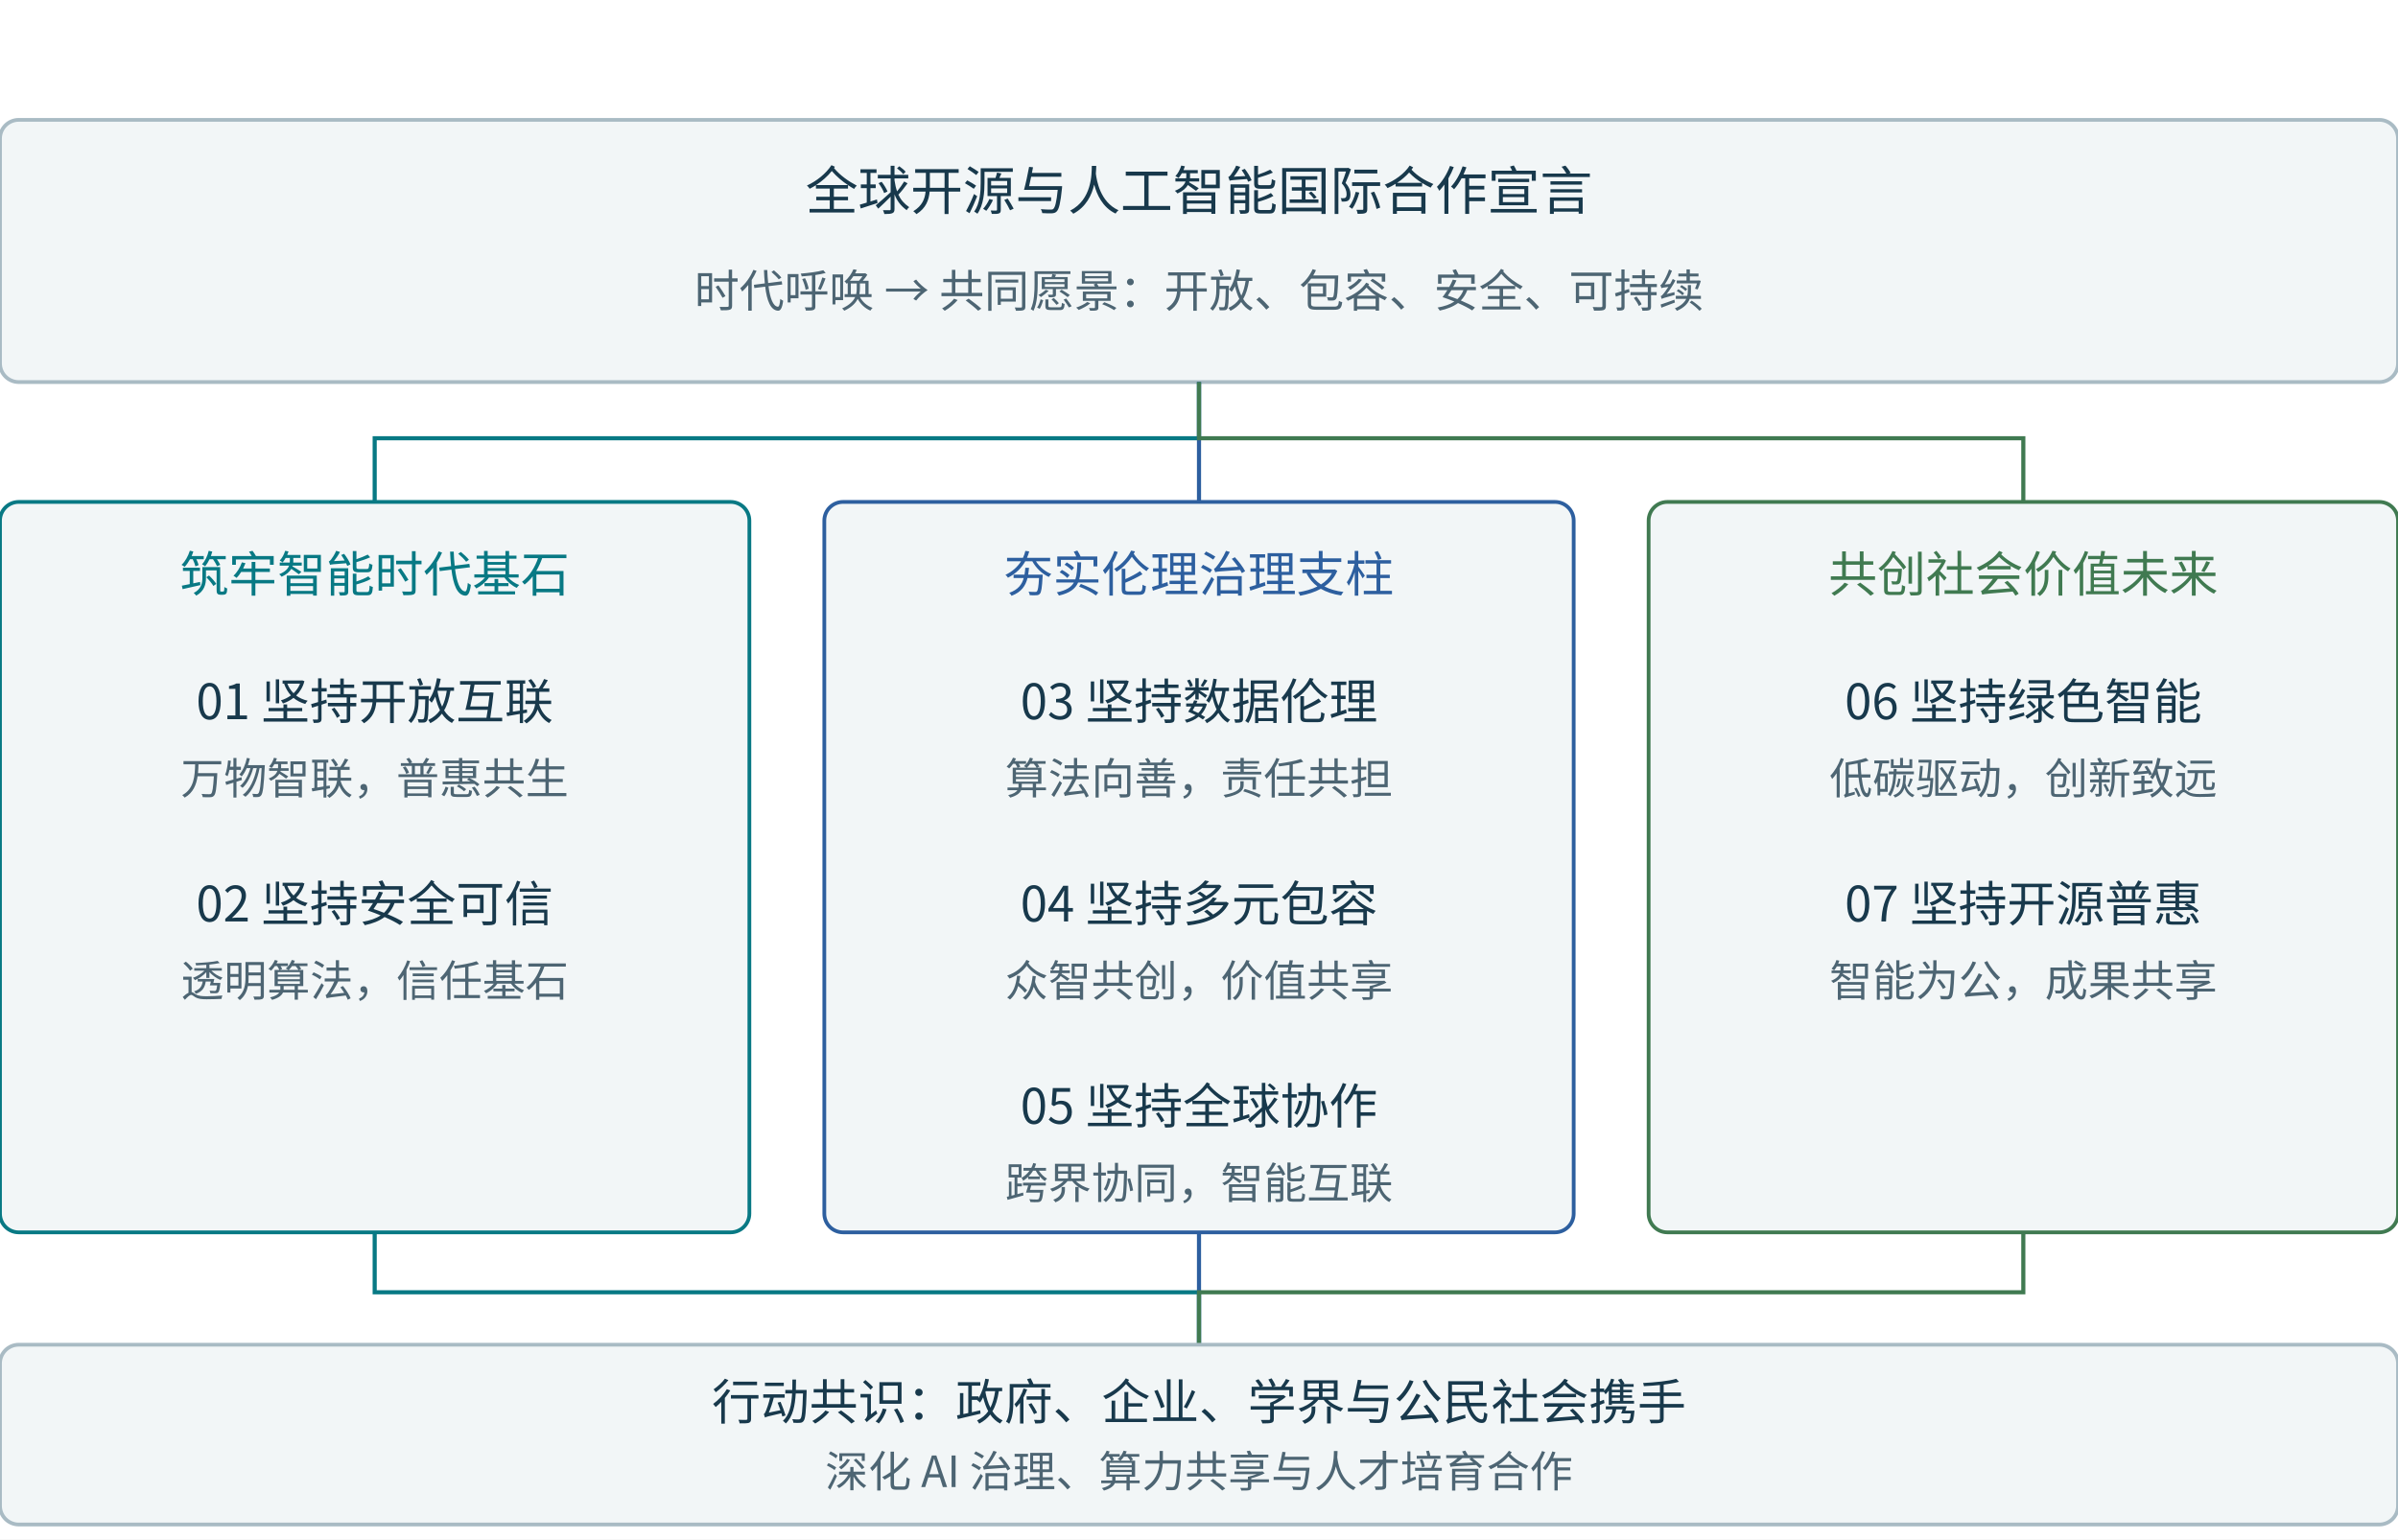
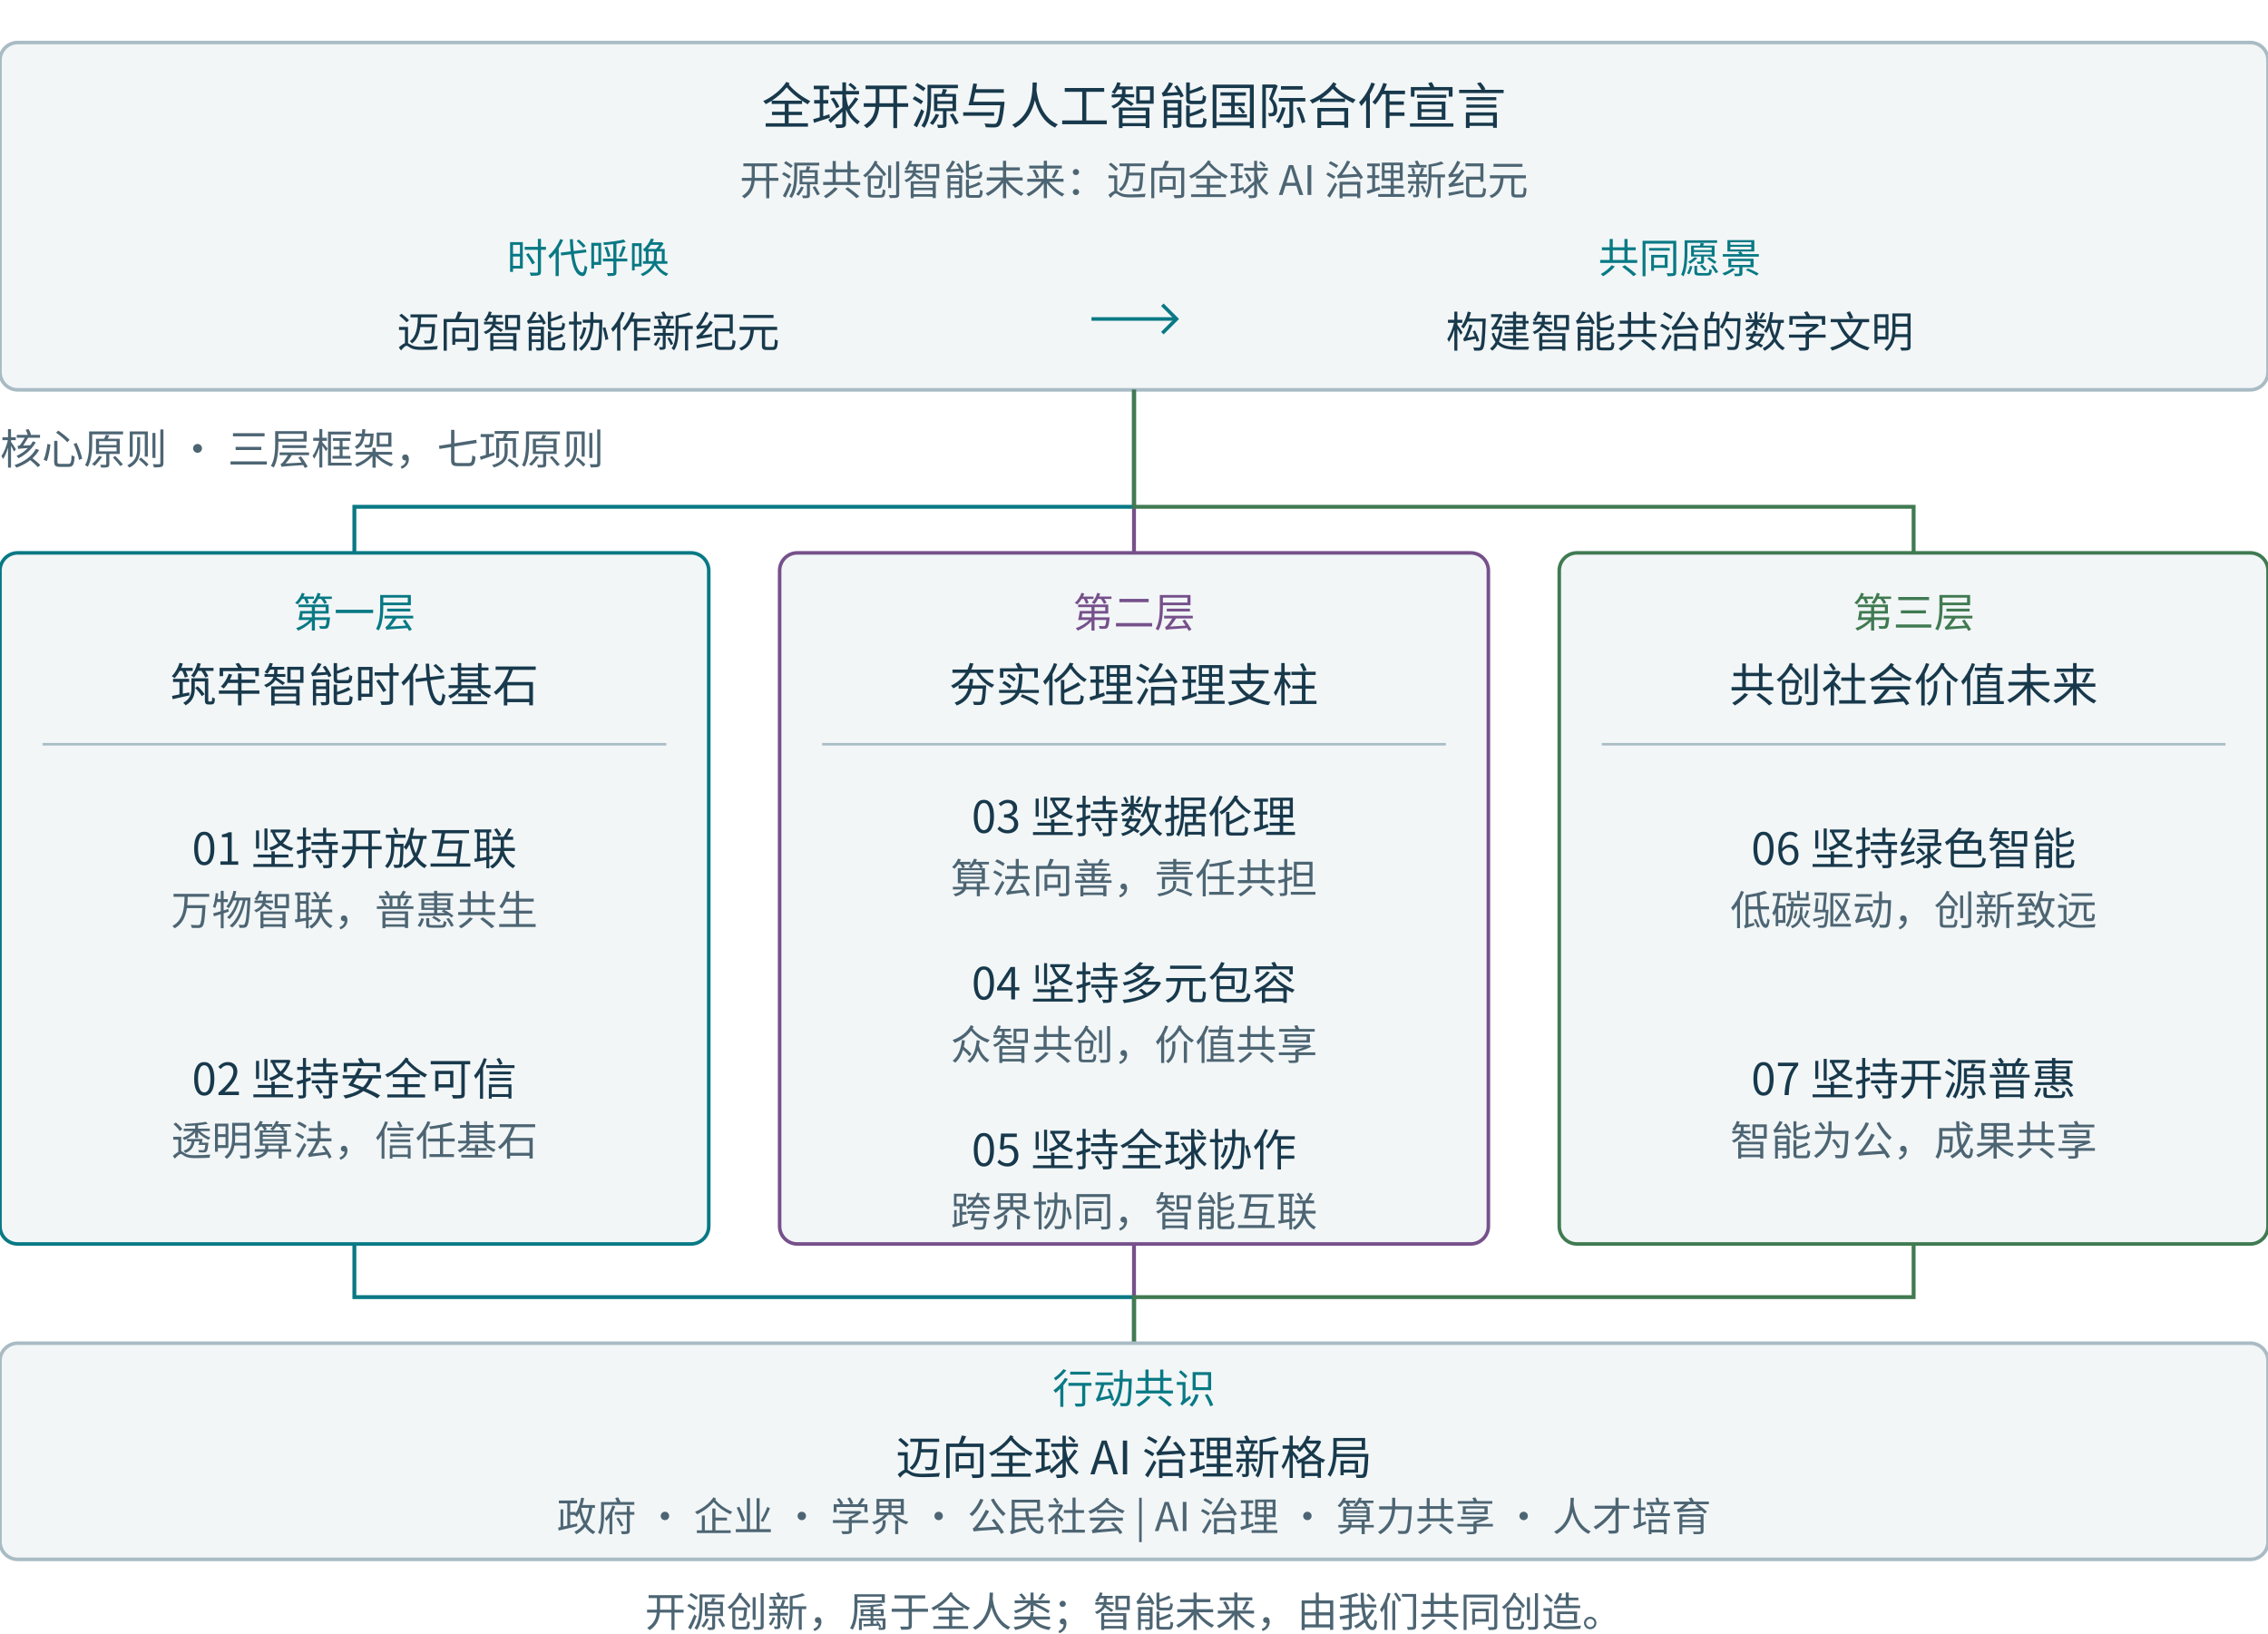
- <svg xmlns="http://www.w3.org/2000/svg" width="640" height="411" viewBox="0 0 640 411" role="img">
-   <rect width="640" height="411" fill="white" />
+ <svg xmlns="http://www.w3.org/2000/svg" width="640" height="461" viewBox="0 0 640 461" role="img">
+   <rect width="640" height="461" fill="white" />
  <g font-family="Noto Sans CJK SC,Noto Sans SC,sans-serif">
-     <rect x="0" y="32" width="640" height="70" rx="5" fill="#f2f6f7" stroke="#a9bbc4" />
-     <text x="320" y="56" font-size="14" fill="#18394c" text-anchor="middle">全球开源与人工智能国际合作宣言</text>
-     <text x="320" y="82" font-size="12" fill="#4d6573" text-anchor="middle">时代呼唤 → 共同愿景：开放、包容、安全、可持续</text>
-     <path d="M320 102 L320 117 L100 117 L100 134" fill="none" stroke="#087984" stroke-width="1.1" />
-     <rect x="0" y="134" width="200" height="195" rx="5" fill="#f2f6f7" stroke="#087984" />
-     <text x="100" y="158" font-size="13" fill="#087984" text-anchor="middle">筑牢智能时代基石</text>
-     <text x="100" y="192" font-size="13" fill="#18394c" text-anchor="middle">01  坚持开放互联</text>
-     <text x="100" y="212" font-size="11.5" fill="#4d6573" text-anchor="middle">万物智联，普惠共生</text>
-     <text x="100" y="246" font-size="13" fill="#18394c" text-anchor="middle">02  坚持安全可信</text>
-     <text x="100" y="266" font-size="11.5" fill="#4d6573" text-anchor="middle">透明算法，信任基石</text>
-     <path d="M100 329 L100 345 L320 345 L320 359" fill="none" stroke="#087984" stroke-width="1.1" />
-     <path d="M320 102 L320 117 L320 117 L320 134" fill="none" stroke="#2d5f9f" stroke-width="1.1" />
-     <rect x="220" y="134" width="200" height="195" rx="5" fill="#f2f6f7" stroke="#2d5f9f" />
-     <text x="320" y="158" font-size="13" fill="#2d5f9f" text-anchor="middle">夯实伦理治理支柱</text>
-     <text x="320" y="192" font-size="13" fill="#18394c" text-anchor="middle">03  坚持数据伦理</text>
-     <text x="320" y="212" font-size="11.5" fill="#4d6573" text-anchor="middle">算法向善，责任共担</text>
-     <text x="320" y="246" font-size="13" fill="#18394c" text-anchor="middle">04  坚持多元包容</text>
-     <text x="320" y="266" font-size="11.5" fill="#4d6573" text-anchor="middle">众智共创，价值共享</text>
-     <text x="320" y="300" font-size="13" fill="#18394c" text-anchor="middle">05  坚持全球协作</text>
-     <text x="320" y="320" font-size="11.5" fill="#4d6573" text-anchor="middle">跨界协同，智能互联</text>
-     <path d="M320 329 L320 345 L320 345 L320 359" fill="none" stroke="#2d5f9f" stroke-width="1.1" />
-     <path d="M320 102 L320 117 L540 117 L540 134" fill="none" stroke="#407a51" stroke-width="1.1" />
-     <rect x="440" y="134" width="200" height="195" rx="5" fill="#f2f6f7" stroke="#407a51" />
-     <text x="540" y="158" font-size="13" fill="#407a51" text-anchor="middle">共创社会价值未来</text>
-     <text x="540" y="192" font-size="13" fill="#18394c" text-anchor="middle">06  坚持绿色智能</text>
-     <text x="540" y="212" font-size="11.5" fill="#4d6573" text-anchor="middle">低碳驱动，创新致远</text>
-     <text x="540" y="246" font-size="13" fill="#18394c" text-anchor="middle">07  坚持开源普惠</text>
-     <text x="540" y="266" font-size="11.5" fill="#4d6573" text-anchor="middle">智能为公，成果共享</text>
-     <path d="M540 329 L540 345 L320 345 L320 359" fill="none" stroke="#407a51" stroke-width="1.1" />
-     <rect x="0" y="359" width="640" height="48" rx="5" fill="#f2f6f7" stroke="#a9bbc4" />
-     <text x="320" y="379" font-size="13" fill="#18394c" text-anchor="middle">行动共识：政府、企业、学界与公民社会携手</text>
-     <text x="320" y="397" font-size="11.5" fill="#4d6573" text-anchor="middle">深化 AI 治理、算力共享与人才培育合作</text>
+     <rect x="0" y="12" width="640" height="98" rx="5" fill="#f2f6f7" stroke="#a9bbc4" />
+     <text x="320" y="35" font-size="14" fill="#18394c" text-anchor="middle">全球开源与人工智能国际合作宣言</text>
+     <text x="320" y="55" font-size="11.5" fill="#4d6573" text-anchor="middle">开源共创智能未来：迈向全球 AI 治理新纪元</text>
+     <text x="166" y="77" font-size="11.5" fill="#087984" text-anchor="middle">时代呼唤</text>
+     <text x="166" y="98" font-size="12" fill="#18394c" text-anchor="middle">迈向智能协作新纪元</text>
+     <text x="474" y="77" font-size="11.5" fill="#087984" text-anchor="middle">共同愿景</text>
+     <text x="474" y="98" font-size="12" fill="#18394c" text-anchor="middle">构建智能共治的数字文明</text>
+     <path d="M308 90 L332 90" fill="none" stroke="#087984" stroke-width="1" />
+     <path d="M328 86 L332 90 L328 94" fill="none" stroke="#087984" stroke-width="1" />
+     <text x="0" y="131" font-size="11.8" fill="#4d6573" text-anchor="start">核心原则 · 三层框架，七项原则</text>
+     <path d="M320 110 L320 143 L100 143 L100 156" fill="none" stroke="#087984" stroke-width="1.1" />
+     <rect x="0" y="156" width="200" height="195" rx="5" fill="#f2f6f7" stroke="#087984" />
+     <text x="100" y="177" font-size="11.5" fill="#087984" text-anchor="middle">第一层</text>
+     <text x="100" y="198" font-size="13" fill="#18394c" text-anchor="middle">筑牢智能时代基石</text>
+     <path d="M12 210 L188 210" fill="none" stroke="#a9bbc4" stroke-width="0.7" />
+     <text x="100" y="244" font-size="12.5" fill="#18394c" text-anchor="middle">01  坚持开放互联</text>
+     <text x="100" y="261" font-size="11.5" fill="#4d6573" text-anchor="middle">万物智联，普惠共生</text>
+     <text x="100" y="309" font-size="12.5" fill="#18394c" text-anchor="middle">02  坚持安全可信</text>
+     <text x="100" y="326" font-size="11.5" fill="#4d6573" text-anchor="middle">透明算法，信任基石</text>
+     <path d="M100 351 L100 366 L320 366 L320 379" fill="none" stroke="#087984" stroke-width="1.1" />
+     <path d="M320 110 L320 143 L320 143 L320 156" fill="none" stroke="#76508b" stroke-width="1.1" />
+     <rect x="220" y="156" width="200" height="195" rx="5" fill="#f2f6f7" stroke="#76508b" />
+     <text x="320" y="177" font-size="11.5" fill="#76508b" text-anchor="middle">第二层</text>
+     <text x="320" y="198" font-size="13" fill="#18394c" text-anchor="middle">夯实伦理治理支柱</text>
+     <path d="M232 210 L408 210" fill="none" stroke="#a9bbc4" stroke-width="0.7" />
+     <text x="320" y="235" font-size="12.5" fill="#18394c" text-anchor="middle">03  坚持数据伦理</text>
+     <text x="320" y="252" font-size="11.5" fill="#4d6573" text-anchor="middle">算法向善，责任共担</text>
+     <text x="320" y="282" font-size="12.5" fill="#18394c" text-anchor="middle">04  坚持多元包容</text>
+     <text x="320" y="299" font-size="11.5" fill="#4d6573" text-anchor="middle">众智共创，价值共享</text>
+     <text x="320" y="329" font-size="12.5" fill="#18394c" text-anchor="middle">05  坚持全球协作</text>
+     <text x="320" y="346" font-size="11.5" fill="#4d6573" text-anchor="middle">跨界协同，智能互联</text>
+     <path d="M320 351 L320 366 L320 366 L320 379" fill="none" stroke="#76508b" stroke-width="1.1" />
+     <path d="M320 110 L320 143 L540 143 L540 156" fill="none" stroke="#407a51" stroke-width="1.1" />
+     <rect x="440" y="156" width="200" height="195" rx="5" fill="#f2f6f7" stroke="#407a51" />
+     <text x="540" y="177" font-size="11.5" fill="#407a51" text-anchor="middle">第三层</text>
+     <text x="540" y="198" font-size="13" fill="#18394c" text-anchor="middle">共创社会价值未来</text>
+     <path d="M452 210 L628 210" fill="none" stroke="#a9bbc4" stroke-width="0.7" />
+     <text x="540" y="244" font-size="12.5" fill="#18394c" text-anchor="middle">06  坚持绿色智能</text>
+     <text x="540" y="261" font-size="11.5" fill="#4d6573" text-anchor="middle">低碳驱动，创新致远</text>
+     <text x="540" y="309" font-size="12.5" fill="#18394c" text-anchor="middle">07  坚持开源普惠</text>
+     <text x="540" y="326" font-size="11.5" fill="#4d6573" text-anchor="middle">智能为公，成果共享</text>
+     <path d="M540 351 L540 366 L320 366 L320 379" fill="none" stroke="#407a51" stroke-width="1.1" />
+     <rect x="0" y="379" width="640" height="61" rx="5" fill="#f2f6f7" stroke="#a9bbc4" />
+     <text x="320" y="396" font-size="11.5" fill="#087984" text-anchor="middle">行动共识</text>
+     <text x="320" y="416" font-size="13" fill="#18394c" text-anchor="middle">迈向全球 AI 治理新格局</text>
+     <text x="320" y="432" font-size="11.2" fill="#4d6573" text-anchor="middle">政府 · 企业 · 学界 · 公民社会  |  AI 治理 · 算力共享 · 人才培育</text>
+     <text x="320" y="459" font-size="11.5" fill="#4d6573" text-anchor="middle">开源创新，属于全人类；智能未来，由我们共同创造。</text>
  </g>
</svg>
